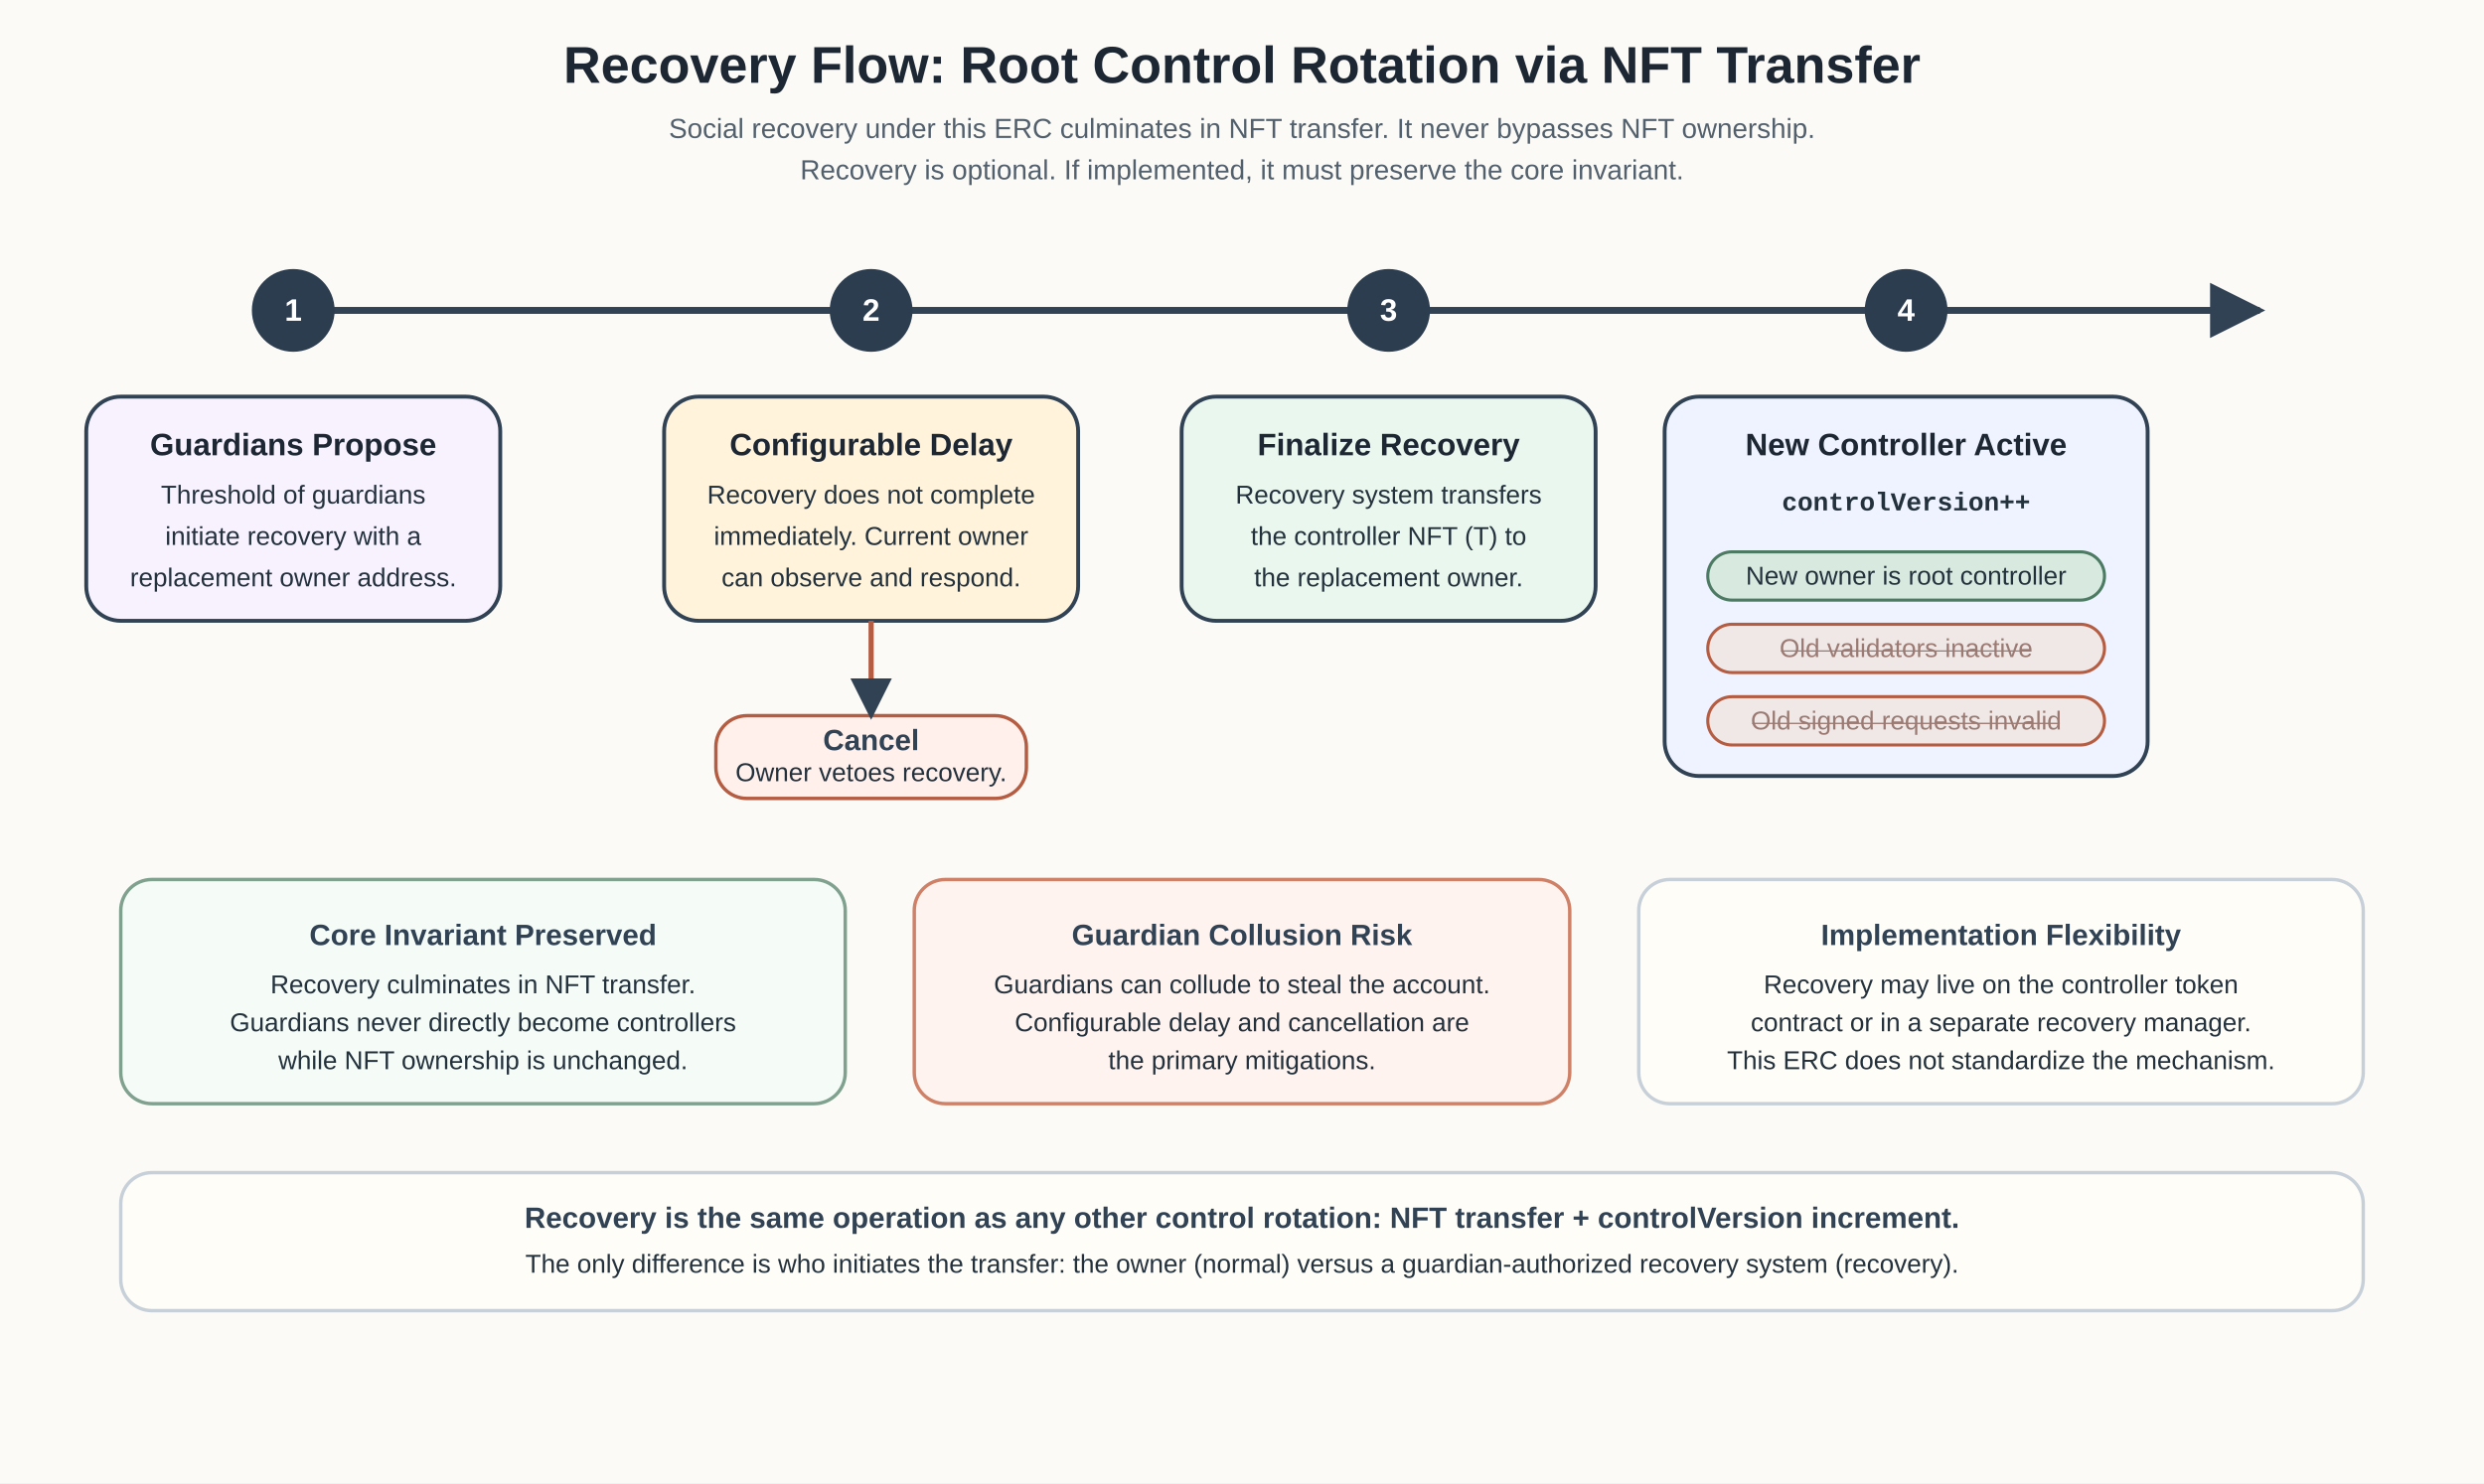
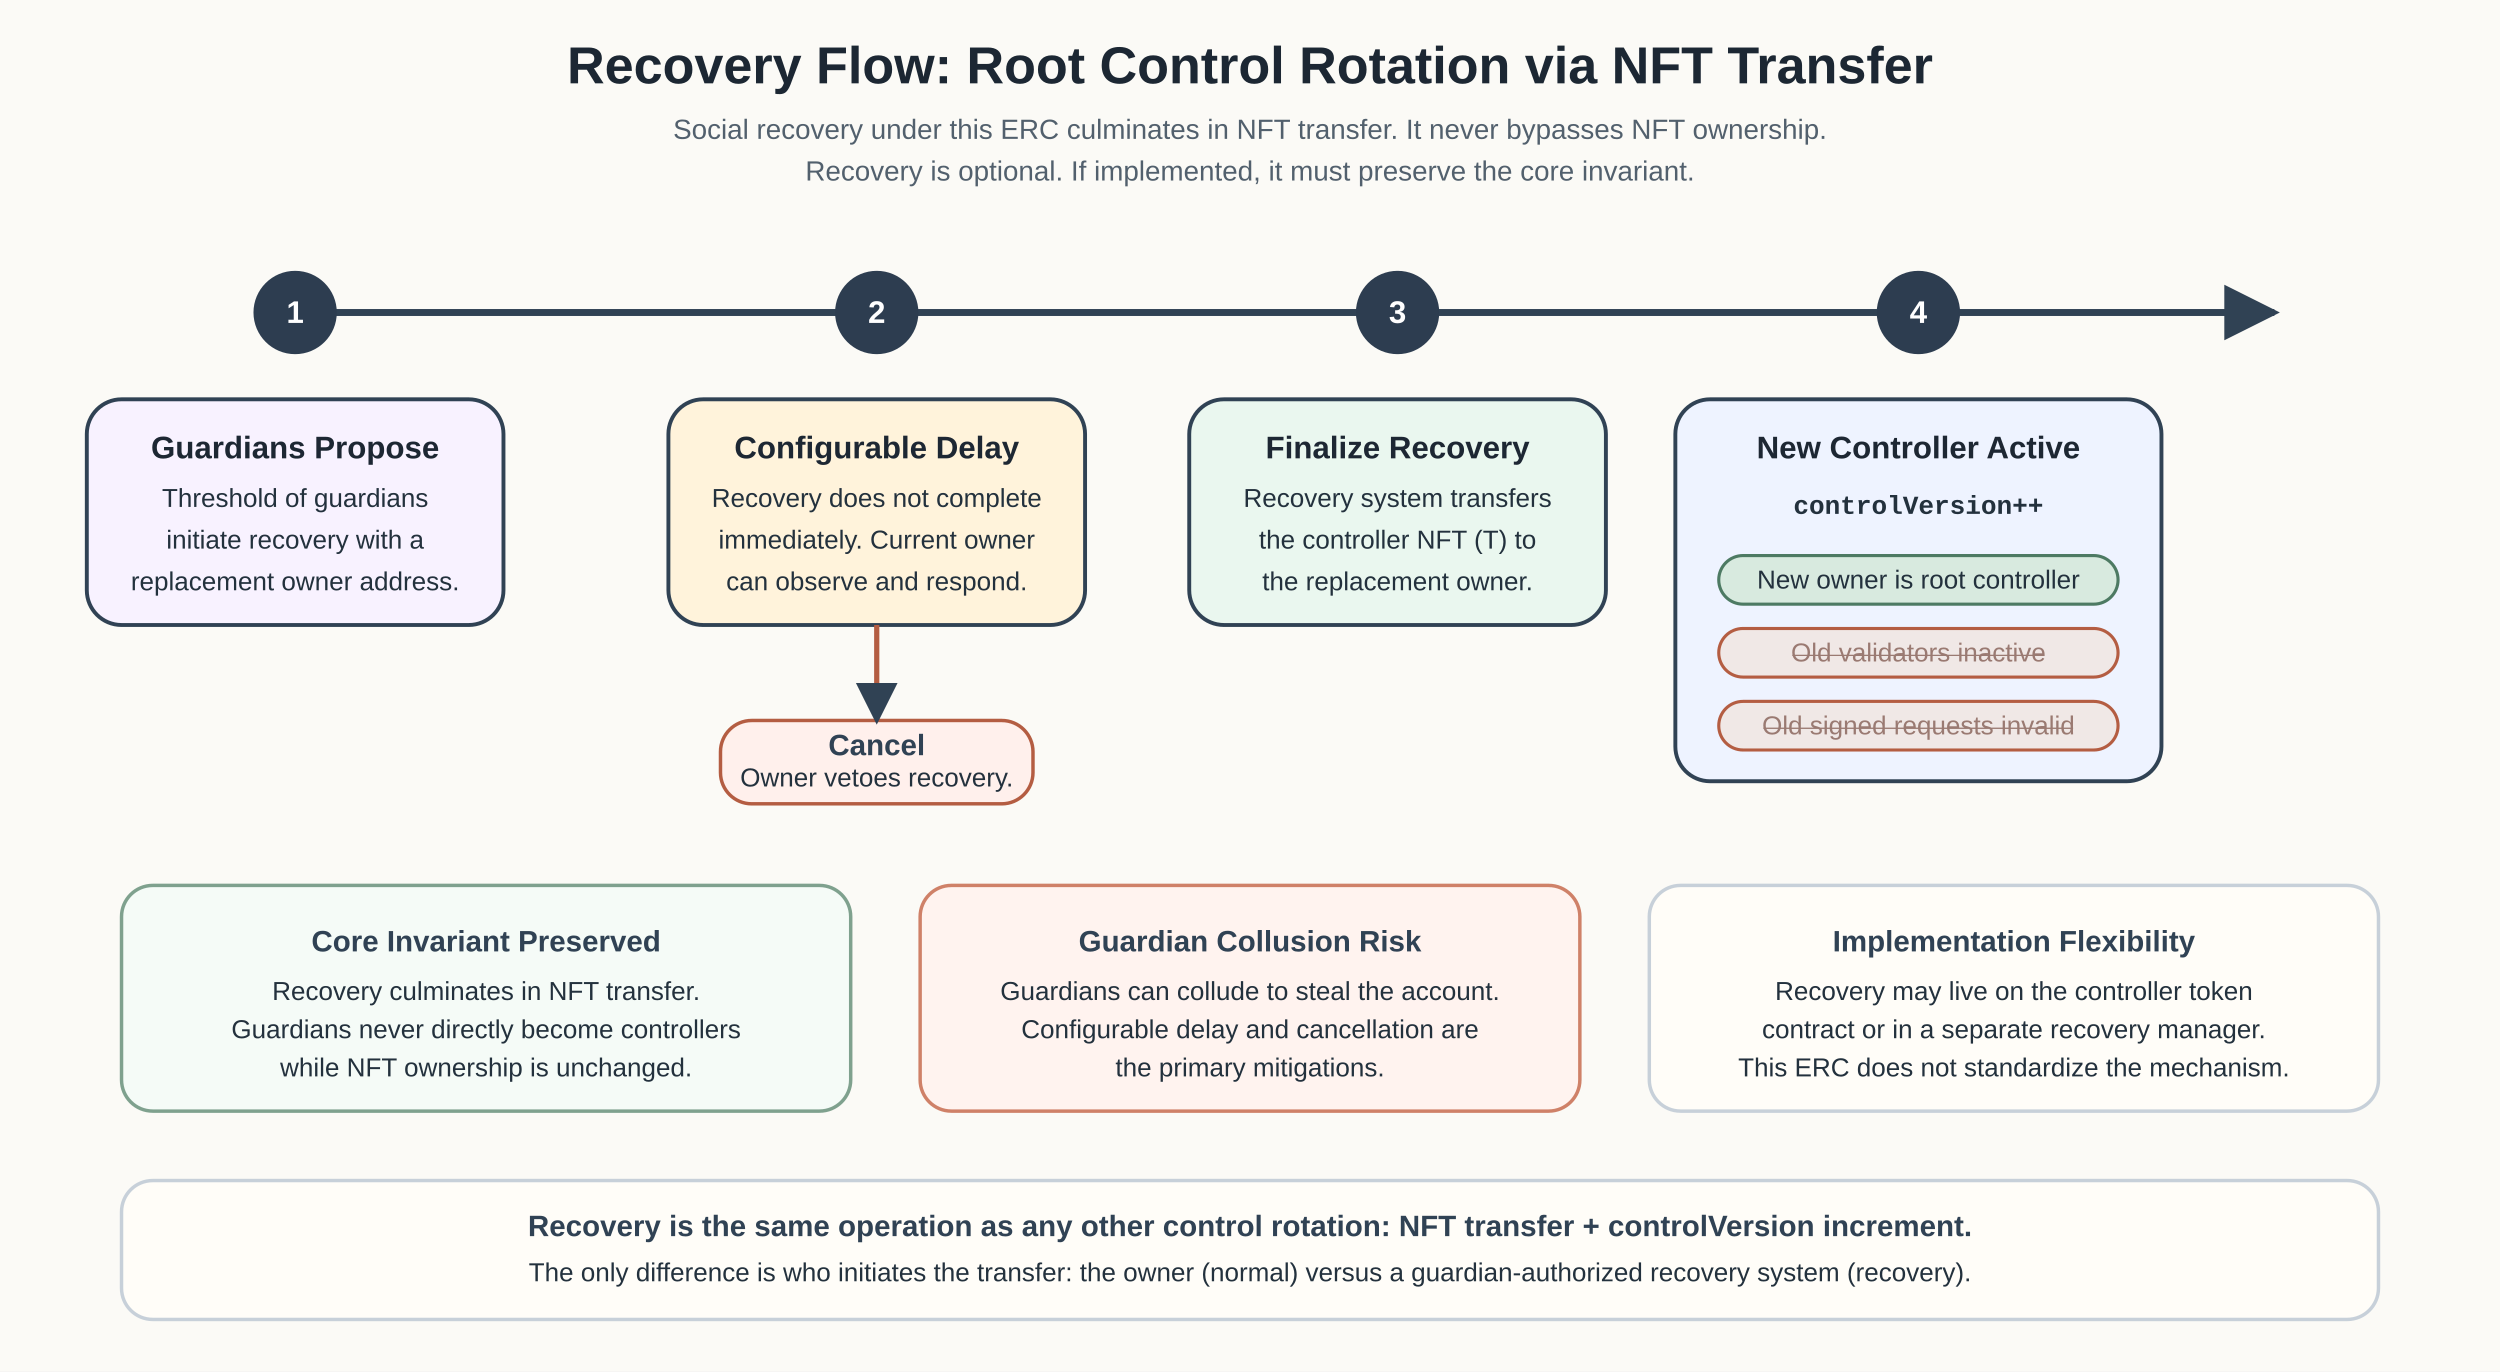
- <svg xmlns="http://www.w3.org/2000/svg" viewBox="0 0 1440 860" role="img" aria-labelledby="title desc">
+ <svg xmlns="http://www.w3.org/2000/svg" viewBox="0 0 1440 790" role="img" aria-labelledby="title desc">
  <defs>
    <marker id="arrow" viewBox="0 0 10 10" refX="9" refY="5" markerWidth="8" markerHeight="8" orient="auto">
      <path d="M 0 0 L 10 5 L 0 10 z" fill="#304254" />
    </marker>
  </defs>
  <style>
    .bg { fill: #fbfaf6; }
    .title { font: 700 30px 'Segoe UI', Arial, sans-serif; fill: #1c2733; }
    .subtitle { font: 400 16px 'Segoe UI', Arial, sans-serif; fill: #52606d; }
    .step-box { stroke: #304254; stroke-width: 2.25; rx: 20; ry: 20; }
    .guardian { fill: #f8f2ff; }
    .delay { fill: #fff3db; }
    .transfer { fill: #eaf7ef; }
    .result { fill: #eef3ff; }
    .cancel { fill: #fff0ec; stroke: #b45d42; stroke-width: 2; rx: 18; ry: 18; }
    .note { fill: #fffdf8; stroke: #c7d0d9; stroke-width: 2; rx: 18; ry: 18; }
    .good { fill: #f5fbf7; stroke: #7fa18e; stroke-width: 2; rx: 18; ry: 18; }
    .warn { fill: #fff3ef; stroke: #cf8168; stroke-width: 2; rx: 18; ry: 18; }
    .dead { fill: #f0e8e6; stroke: #b45d42; stroke-width: 1.8; rx: 14; ry: 14; }
    .active { fill: #d8eadf; stroke: #4d7a63; stroke-width: 1.8; rx: 14; ry: 14; }
    .title2 { font: 700 22px 'Segoe UI', Arial, sans-serif; fill: #1c2733; }
    .step-title { font: 700 18px 'Segoe UI', Arial, sans-serif; fill: #1d2733; }
    .label { font: 700 17px 'Segoe UI', Arial, sans-serif; fill: #304254; }
    .body { font: 400 15px 'Segoe UI', Arial, sans-serif; fill: #23313d; }
    .mono { font: 600 15px Consolas, 'Courier New', monospace; fill: #23313d; }
    .axis { stroke: #304254; stroke-width: 4; fill: none; marker-end: url(#arrow); }
    .edge-cancel { stroke: #b45d42; stroke-width: 3; fill: none; marker-end: url(#arrow); }
    .circle { fill: #2d3d50; }
    .circle-text { font: 700 18px 'Segoe UI', Arial, sans-serif; fill: #ffffff; }
    .strike { text-decoration: line-through; fill: #9a7a72; }
  </style>
-   <rect class="bg" x="0" y="0" width="1440" height="860" />
+   <rect class="bg" x="0" y="0" width="1440" height="790" />
  <text class="title" x="720" y="48" text-anchor="middle">Recovery Flow: Root Control Rotation via NFT Transfer</text>
  <text class="subtitle" x="720" y="80" text-anchor="middle">Social recovery under this ERC culminates in NFT transfer. It never bypasses NFT ownership.</text>
  <text class="subtitle" x="720" y="104" text-anchor="middle">Recovery is optional. If implemented, it must preserve the core invariant.</text>
  <line class="axis" x1="170" y1="180" x2="1310" y2="180" />
  <circle class="circle" cx="170" cy="180" r="24" />
  <text class="circle-text" x="170" y="186" text-anchor="middle">1</text>
  <circle class="circle" cx="505" cy="180" r="24" />
  <text class="circle-text" x="505" y="186" text-anchor="middle">2</text>
  <circle class="circle" cx="805" cy="180" r="24" />
  <text class="circle-text" x="805" y="186" text-anchor="middle">3</text>
  <circle class="circle" cx="1105" cy="180" r="24" />
  <text class="circle-text" x="1105" y="186" text-anchor="middle">4</text>
  <rect class="step-box guardian" x="50" y="230" width="240" height="130" />
  <text class="step-title" x="170" y="264" text-anchor="middle">Guardians Propose</text>
  <text class="body" x="170" y="292" text-anchor="middle">Threshold of guardians</text>
  <text class="body" x="170" y="316" text-anchor="middle">initiate recovery with a</text>
  <text class="body" x="170" y="340" text-anchor="middle">replacement owner address.</text>
  <rect class="step-box delay" x="385" y="230" width="240" height="130" />
  <text class="step-title" x="505" y="264" text-anchor="middle">Configurable Delay</text>
  <text class="body" x="505" y="292" text-anchor="middle">Recovery does not complete</text>
  <text class="body" x="505" y="316" text-anchor="middle">immediately. Current owner</text>
  <text class="body" x="505" y="340" text-anchor="middle">can observe and respond.</text>
  <rect class="cancel" x="415" y="415" width="180" height="48" />
  <text class="label" x="505" y="435" text-anchor="middle">Cancel</text>
  <text class="body" x="505" y="453" text-anchor="middle">Owner vetoes recovery.</text>
  <path class="edge-cancel" d="M 505 360 L 505 415" />
  <rect class="step-box transfer" x="685" y="230" width="240" height="130" />
  <text class="step-title" x="805" y="264" text-anchor="middle">Finalize Recovery</text>
  <text class="body" x="805" y="292" text-anchor="middle">Recovery system transfers</text>
  <text class="body" x="805" y="316" text-anchor="middle">the controller NFT (T) to</text>
  <text class="body" x="805" y="340" text-anchor="middle">the replacement owner.</text>
  <rect class="step-box result" x="965" y="230" width="280" height="220" />
  <text class="step-title" x="1105" y="264" text-anchor="middle">New Controller Active</text>
  <text class="mono" x="1105" y="296" text-anchor="middle">controlVersion++</text>
  <rect class="active" x="990" y="320" width="230" height="28" />
  <text class="body" x="1105" y="339" text-anchor="middle">New owner is root controller</text>
  <rect class="dead" x="990" y="362" width="230" height="28" />
  <text class="body strike" x="1105" y="381" text-anchor="middle">Old validators inactive</text>
  <rect class="dead" x="990" y="404" width="230" height="28" />
  <text class="body strike" x="1105" y="423" text-anchor="middle">Old signed requests invalid</text>
  <rect class="good" x="70" y="510" width="420" height="130" />
  <text class="label" x="280" y="548" text-anchor="middle">Core Invariant Preserved</text>
  <text class="body" x="280" y="576" text-anchor="middle">Recovery culminates in NFT transfer.</text>
  <text class="body" x="280" y="598" text-anchor="middle">Guardians never directly become controllers</text>
  <text class="body" x="280" y="620" text-anchor="middle">while NFT ownership is unchanged.</text>
  <rect class="warn" x="530" y="510" width="380" height="130" />
  <text class="label" x="720" y="548" text-anchor="middle">Guardian Collusion Risk</text>
  <text class="body" x="720" y="576" text-anchor="middle">Guardians can collude to steal the account.</text>
  <text class="body" x="720" y="598" text-anchor="middle">Configurable delay and cancellation are</text>
  <text class="body" x="720" y="620" text-anchor="middle">the primary mitigations.</text>
  <rect class="note" x="950" y="510" width="420" height="130" />
  <text class="label" x="1160" y="548" text-anchor="middle">Implementation Flexibility</text>
  <text class="body" x="1160" y="576" text-anchor="middle">Recovery may live on the controller token</text>
  <text class="body" x="1160" y="598" text-anchor="middle">contract or in a separate recovery manager.</text>
  <text class="body" x="1160" y="620" text-anchor="middle">This ERC does not standardize the mechanism.</text>
  <rect class="note" x="70" y="680" width="1300" height="80" />
  <text class="label" x="720" y="712" text-anchor="middle">Recovery is the same operation as any other control rotation: NFT transfer + controlVersion increment.</text>
  <text class="body" x="720" y="738" text-anchor="middle">The only difference is who initiates the transfer: the owner (normal) versus a guardian-authorized recovery system (recovery).</text>
</svg>
